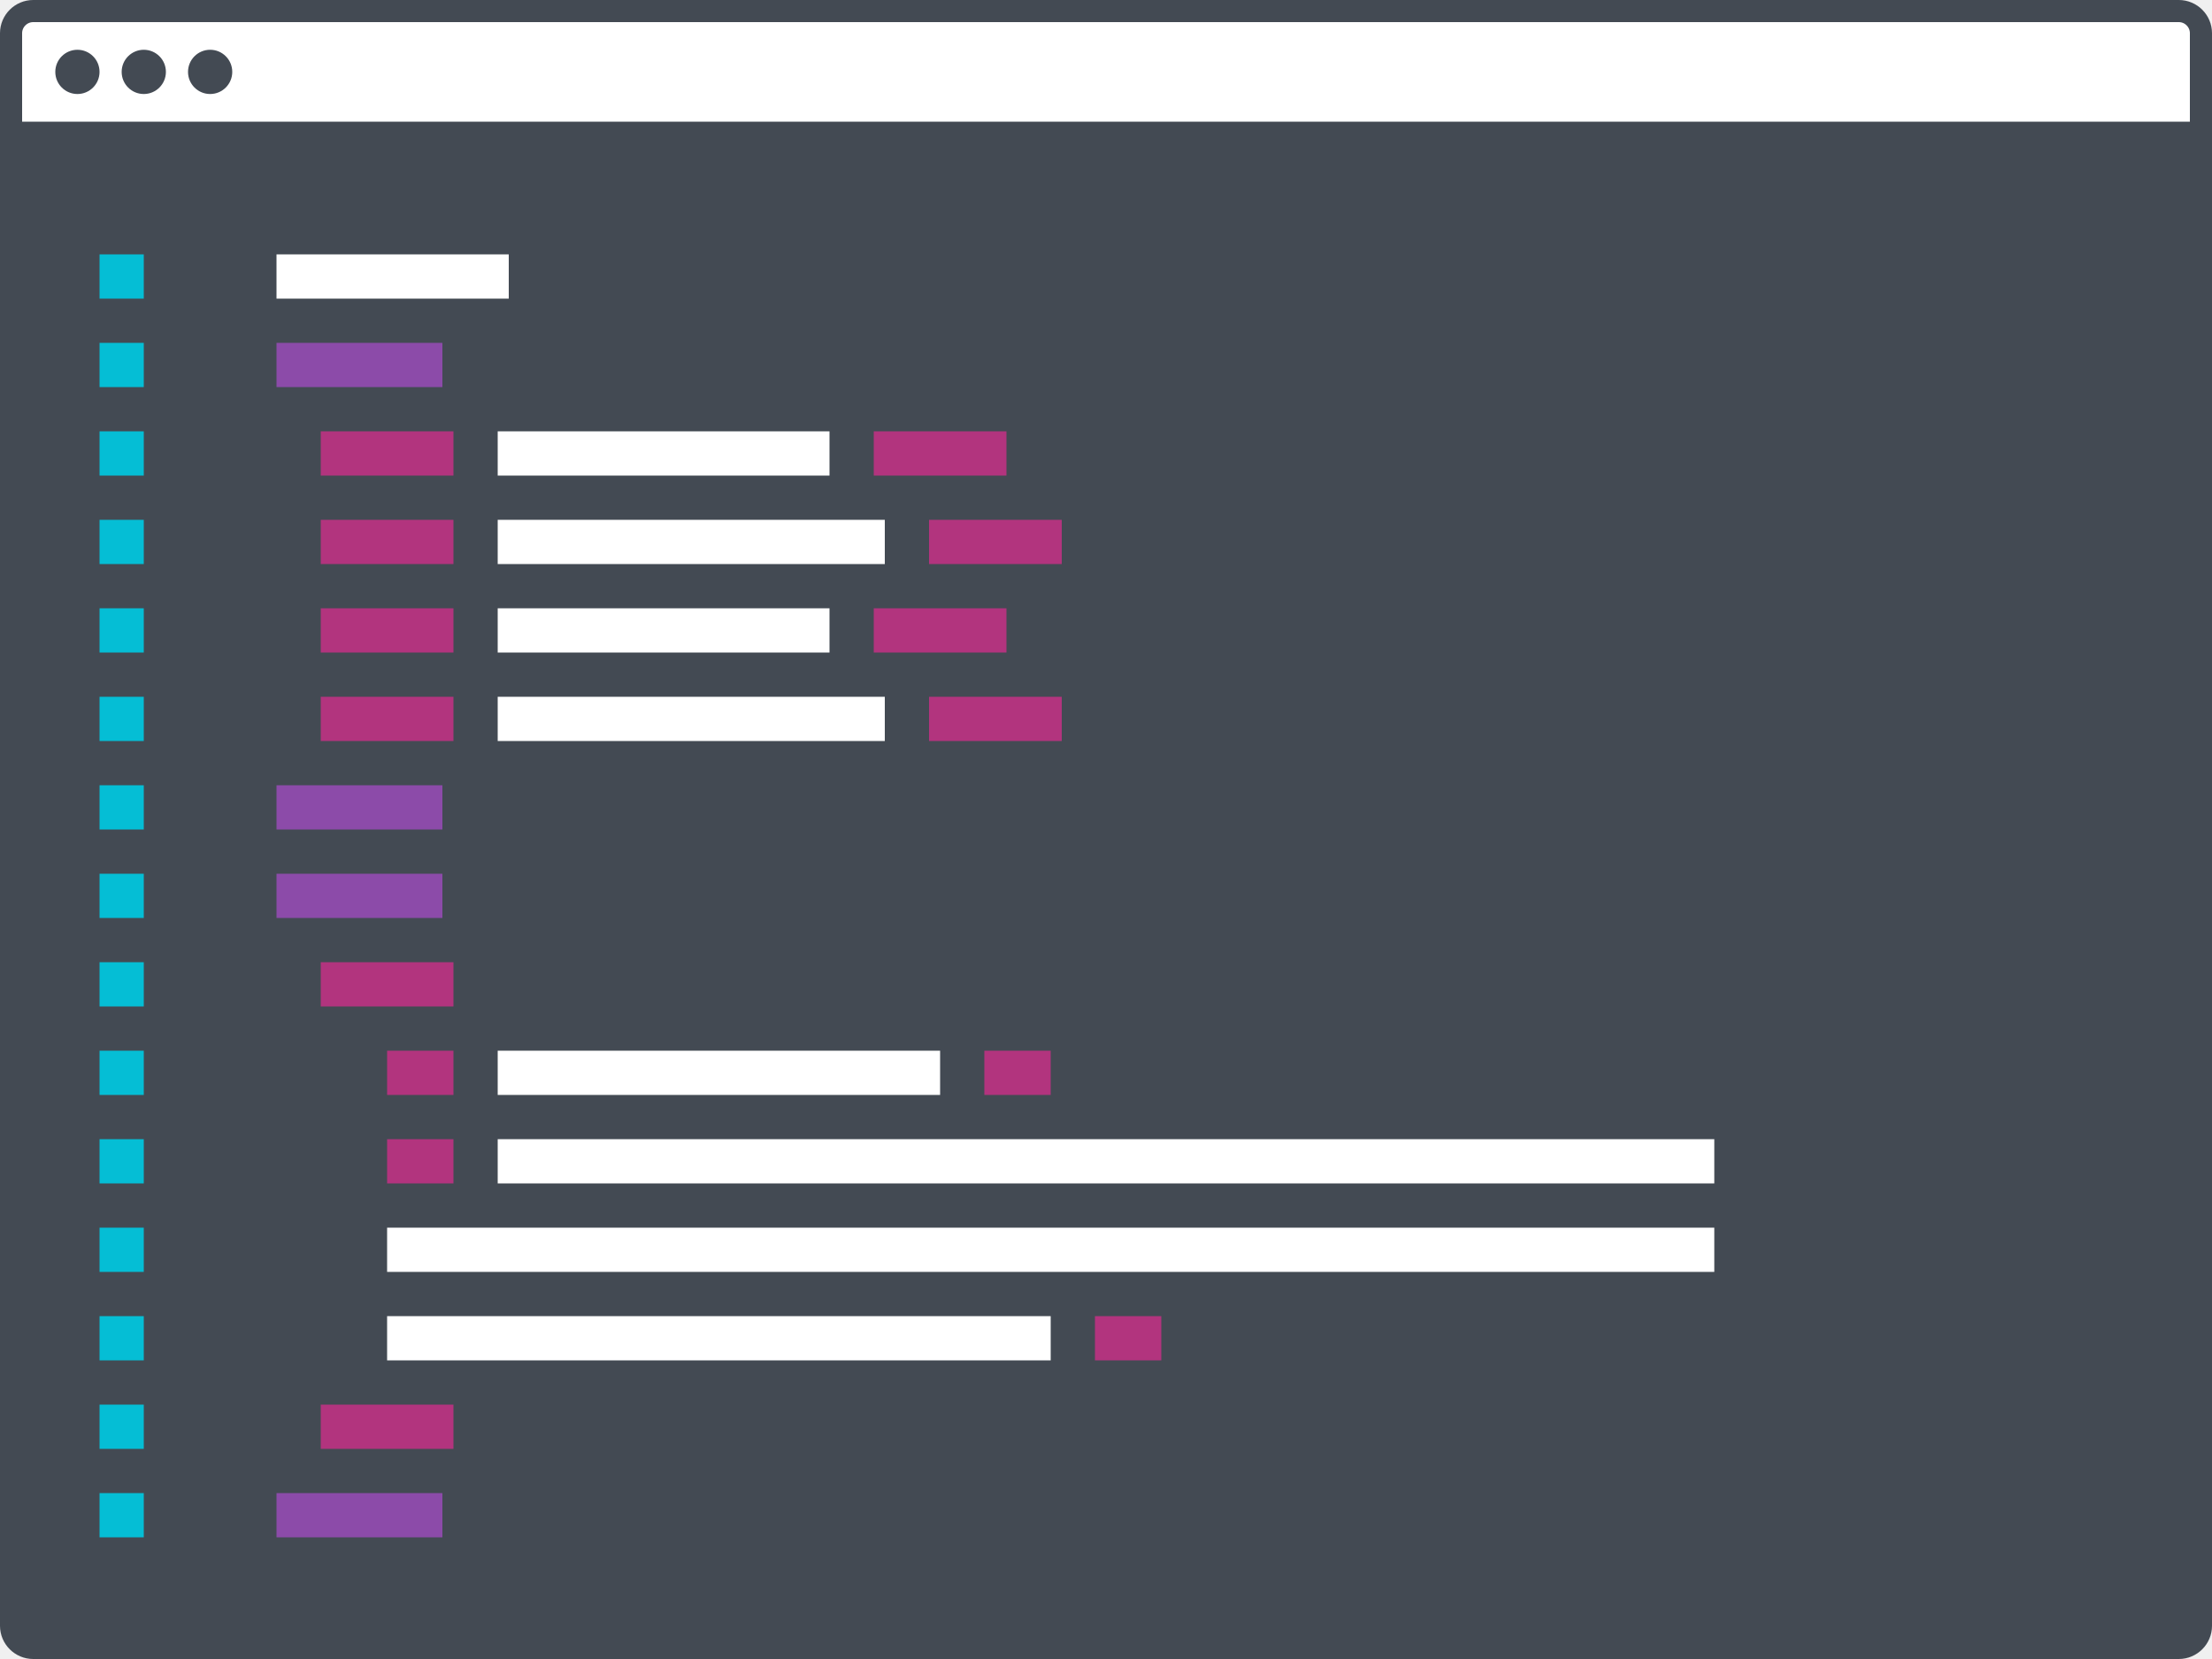
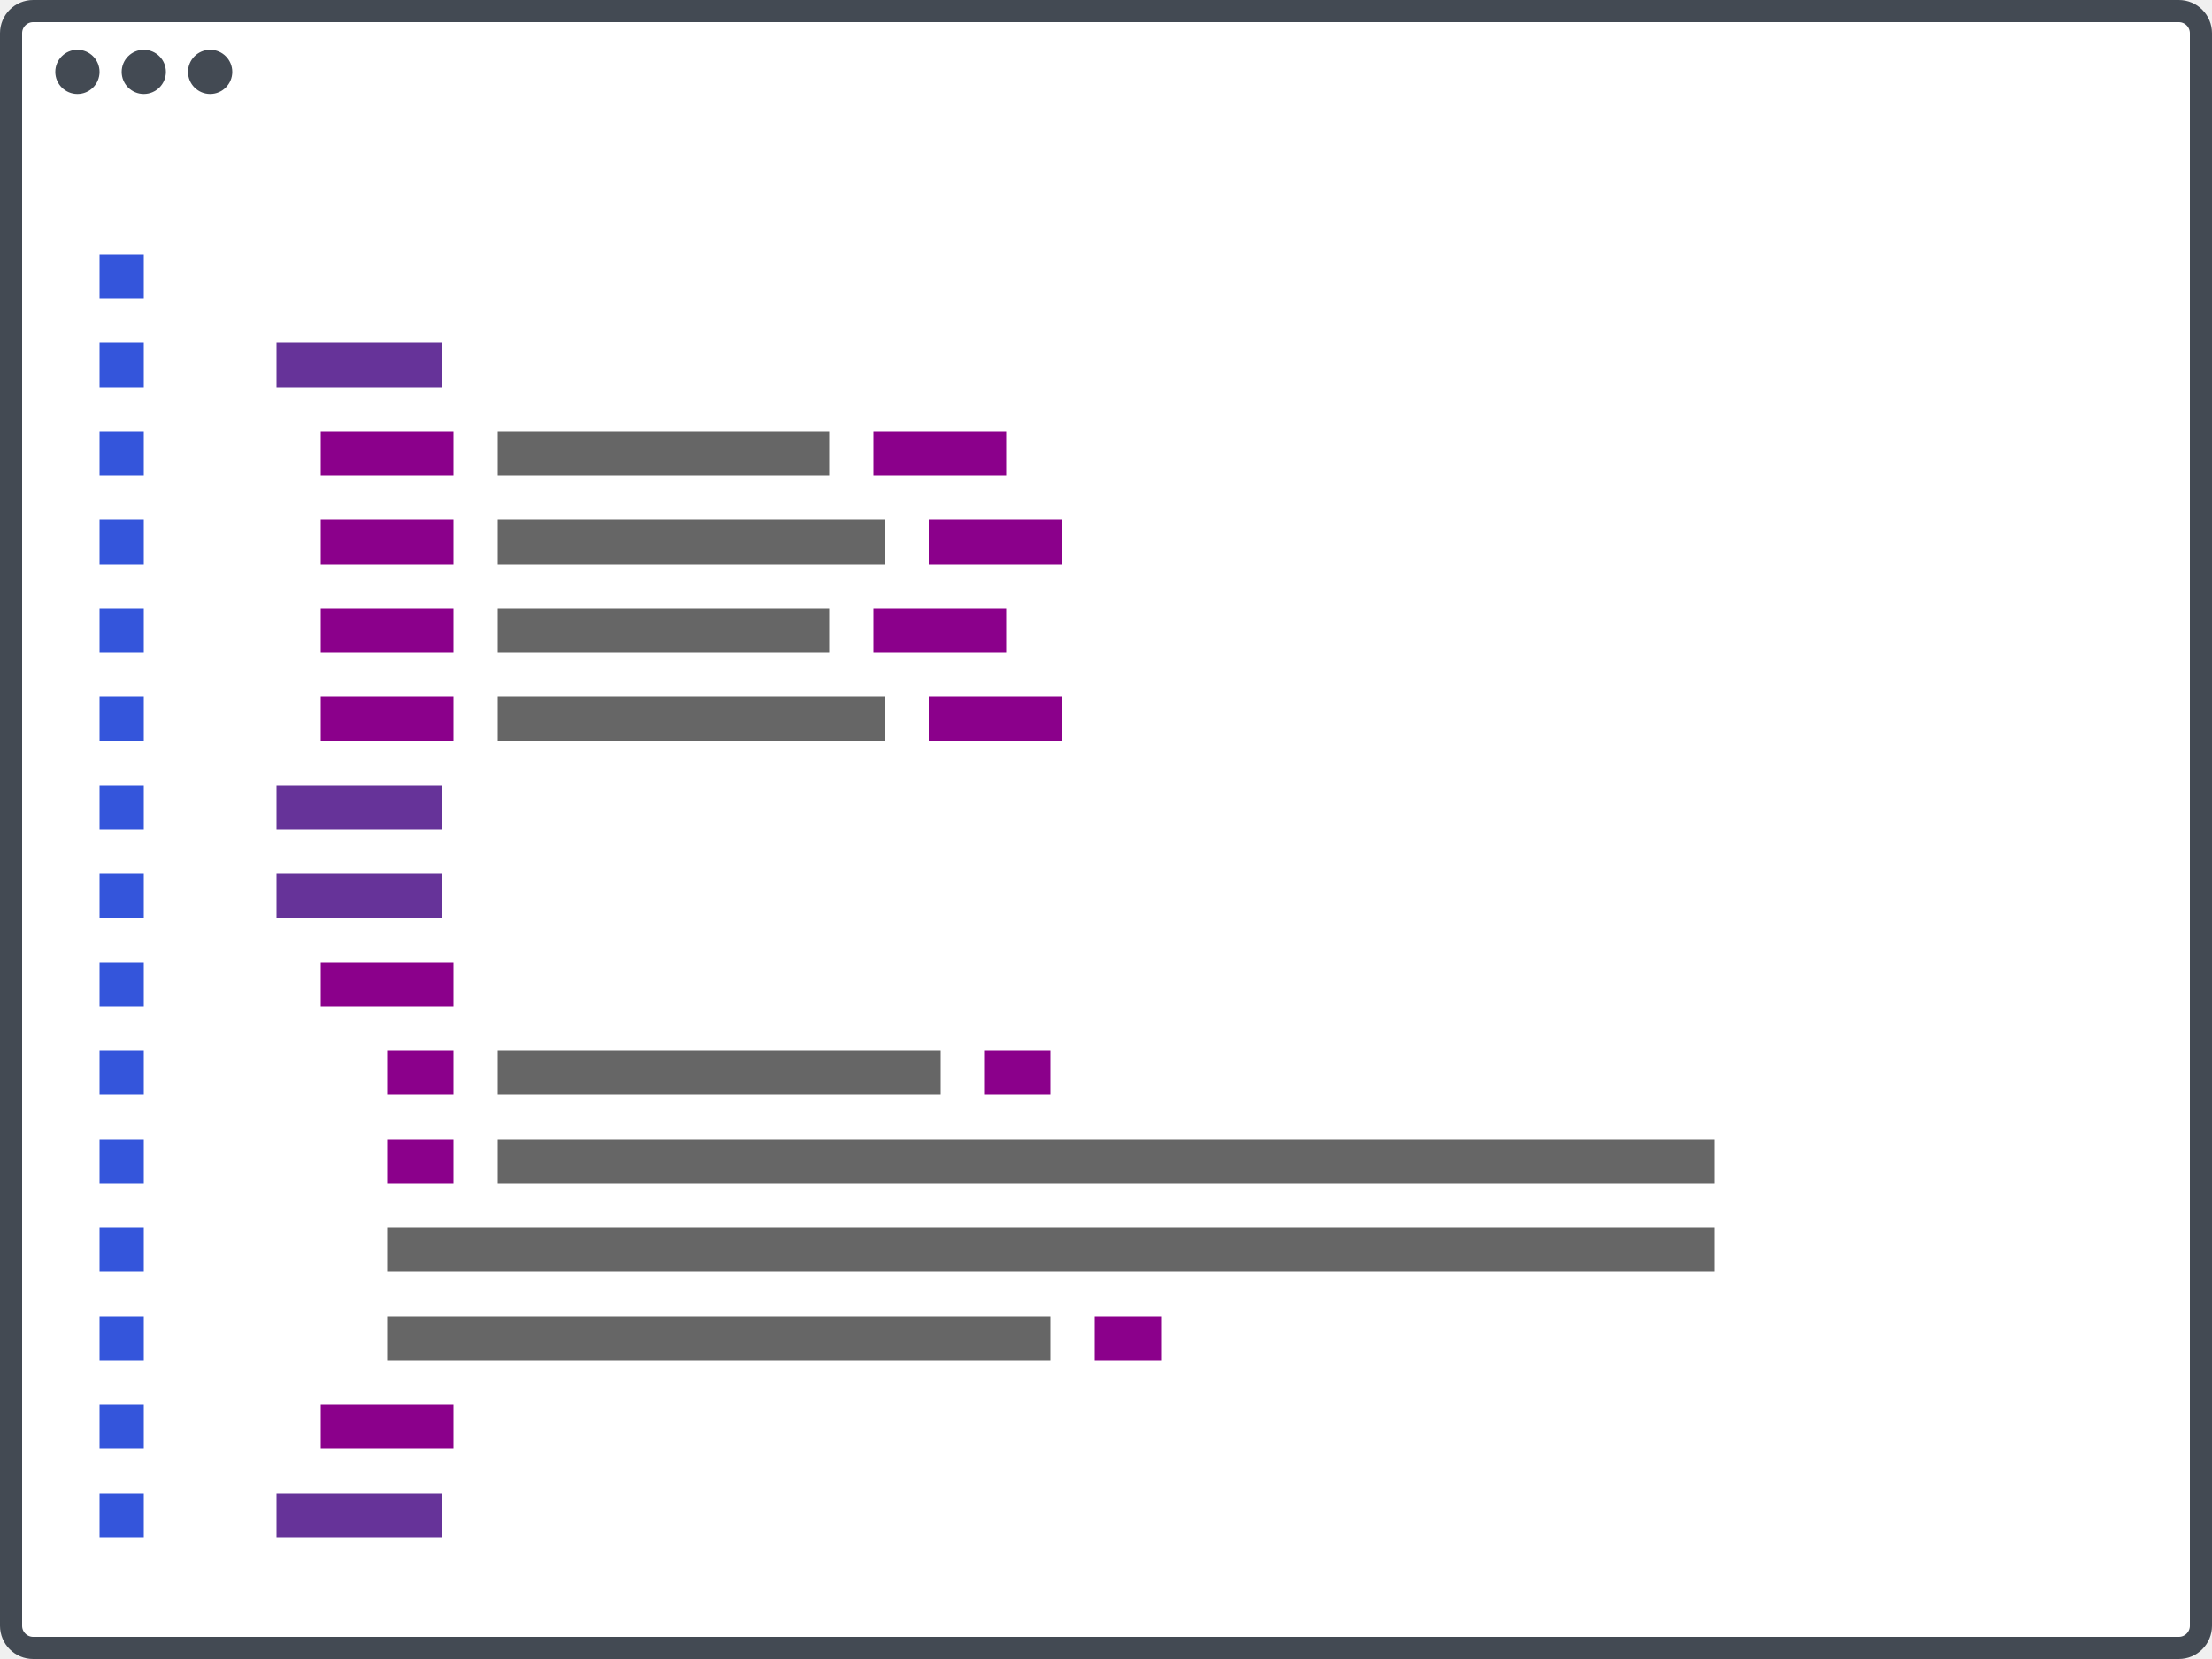
<svg xmlns="http://www.w3.org/2000/svg" width="400" height="300" viewBox="0 0 400 300">
-   <g>
-     <path fill="#fff" stroke="#434A53" stroke-width="4" stroke-miterlimit="10" d="M394 298h-388c-2.2 0-4-1.8-4-4v-288c0-2.2 1.8-4 4-4h388c2.2 0 4 1.8 4 4v288c0 2.2-1.8 4-4 4z" />
-     <path fill="#434A53" d="M398 22h-396v272c0 2.2 1.8 4 4 4h388c2.2 0 4-1.8 4-4v-272z" />
-     <circle fill="#434A53" cx="14" cy="13" r="4" />
-     <circle fill="#434A53" cx="26" cy="13" r="4" />
-     <circle fill="#434A53" cx="38" cy="13" r="4" />
-   </g>
-   <path fill="#fff" d="M90 78h60v8h-60z" />
-   <path fill="#8C4BA9" d="M50 62h30v8h-30z" />
-   <path fill="#05BED5" d="M18 62h8v8h-8zM18 78h8v8h-8z" />
-   <path fill="#8C4BA9" d="M50 142h30v8h-30z" />
-   <path fill="#05BED5" d="M18 94h8v8h-8zM18 142h8v8h-8zM18 174h8v8h-8z" />
-   <path fill="#fff" d="M90 190h80v8h-80z" />
-   <path fill="#05BED5" d="M18 190h8v8h-8z" />
-   <path fill="#fff" d="M90 206h220v8h-220z" />
-   <path fill="#05BED5" d="M18 206h8v8h-8z" />
-   <path fill="#B2347E" d="M58 78h24v8h-24zM158 78h24v8h-24z" />
-   <path fill="#fff" d="M50 46h42v8h-42z" />
-   <path fill="#05BED5" d="M18 46h8v8h-8z" />
-   <path fill="#fff" d="M90 94h70v8h-70z" />
-   <path fill="#B2347E" d="M58 94h24v8h-24zM168 94h24v8h-24z" />
-   <path fill="#fff" d="M90 110h60v8h-60z" />
-   <path fill="#05BED5" d="M18 110h8v8h-8zM18 126h8v8h-8z" />
-   <path fill="#B2347E" d="M58 110h24v8h-24zM158 110h24v8h-24z" />
-   <path fill="#fff" d="M90 126h70v8h-70z" />
-   <path fill="#B2347E" d="M58 126h24v8h-24zM168 126h24v8h-24z" />
-   <path fill="#8C4BA9" d="M50 158h30v8h-30z" />
-   <path fill="#05BED5" d="M18 158h8v8h-8z" />
-   <path fill="#B2347E" d="M58 174h24v8h-24z" />
-   <path fill="#fff" d="M70 222h240v8h-240z" />
-   <path fill="#05BED5" d="M18 222h8v8h-8z" />
-   <path fill="#fff" d="M70 238h120v8h-120z" />
-   <path fill="#05BED5" d="M18 238h8v8h-8zM18 254h8v8h-8z" />
-   <path fill="#B2347E" d="M58 254h24v8h-24z" />
-   <path fill="#8C4BA9" d="M50 270h30v8h-30z" />
-   <path fill="#05BED5" d="M18 270h8v8h-8z" />
-   <path fill="#B2347E" d="M70 190h12v8h-12zM178 190h12v8h-12zM70 206h12v8h-12zM198 238h12v8h-12z" />
+   <path d="M394,298H6a4,4,0,0,1-4-4V6A4,4,0,0,1,6,2H394a4,4,0,0,1,4,4V294A4,4,0,0,1,394,298Z" fill="#fff" />
+   <path d="M394,298H6a4,4,0,0,1-4-4V6A4,4,0,0,1,6,2H394a4,4,0,0,1,4,4V294A4,4,0,0,1,394,298Z" fill="none" stroke="#434a53" stroke-miterlimit="10" stroke-width="4" />
+   <circle cx="14" cy="13" r="4" fill="#434a53" />
+   <circle cx="26" cy="13" r="4" fill="#434a53" />
+   <circle cx="38" cy="13" r="4" fill="#434a53" />
+   <path d="M90,78h60v8H90V78Z" fill="#666" />
+   <path d="M50,62H80v8H50V62Z" fill="#639" />
+   <path d="M18,62h8v8H18V62Zm0,16h8v8H18V78Z" fill="#3455db" />
+   <path d="M50,142H80v8H50v-8Z" fill="#639" />
+   <path d="M18,94h8v8H18V94Zm0,48h8v8H18v-8Zm0,32h8v8H18v-8Z" fill="#3455db" />
+   <path d="M90,190h80v8H90v-8Z" fill="#666" />
+   <path d="M18,190h8v8H18v-8Z" fill="#3455db" />
+   <path d="M90,206H310v8H90v-8Z" fill="#666" />
+   <path d="M18,206h8v8H18v-8Z" fill="#3455db" />
+   <path d="M58,78H82v8H58V78Zm100,0h24v8H158V78Z" fill="#8b008b" />
+   <path d="M50,46H92v8H50V46Z" fill="#fff" />
+   <path d="M18,46h8v8H18V46Z" fill="#3455db" />
+   <path d="M90,94h70v8H90V94Z" fill="#666" />
+   <path d="M58,94H82v8H58V94Zm110,0h24v8H168V94Z" fill="#8b008b" />
+   <path d="M90,110h60v8H90v-8Z" fill="#666" />
+   <path d="M18,110h8v8H18v-8Zm0,16h8v8H18v-8Z" fill="#3455db" />
+   <path d="M58,110H82v8H58v-8Zm100,0h24v8H158v-8Z" fill="#8b008b" />
+   <path d="M90,126h70v8H90v-8Z" fill="#666" />
+   <path d="M58,126H82v8H58v-8Zm110,0h24v8H168v-8Z" fill="#8b008b" />
+   <path d="M50,158H80v8H50v-8Z" fill="#639" />
+   <path d="M18,158h8v8H18v-8Z" fill="#3455db" />
+   <path d="M58,174H82v8H58v-8Z" fill="#8b008b" />
+   <path d="M70,222H310v8H70v-8Z" fill="#666" />
+   <path d="M18,222h8v8H18v-8Z" fill="#3455db" />
+   <path d="M70,238H190v8H70v-8Z" fill="#666" />
+   <path d="M18,238h8v8H18v-8Zm0,16h8v8H18v-8Z" fill="#3455db" />
+   <path d="M58,254H82v8H58v-8Z" fill="#8b008b" />
+   <path d="M50,270H80v8H50v-8Z" fill="#639" />
+   <path d="M18,270h8v8H18v-8Z" fill="#3455db" />
+   <path d="M70,190H82v8H70v-8Zm108,0h12v8H178v-8ZM70,206H82v8H70v-8Zm128,32h12v8H198v-8Z" fill="#8b008b" />
</svg>
